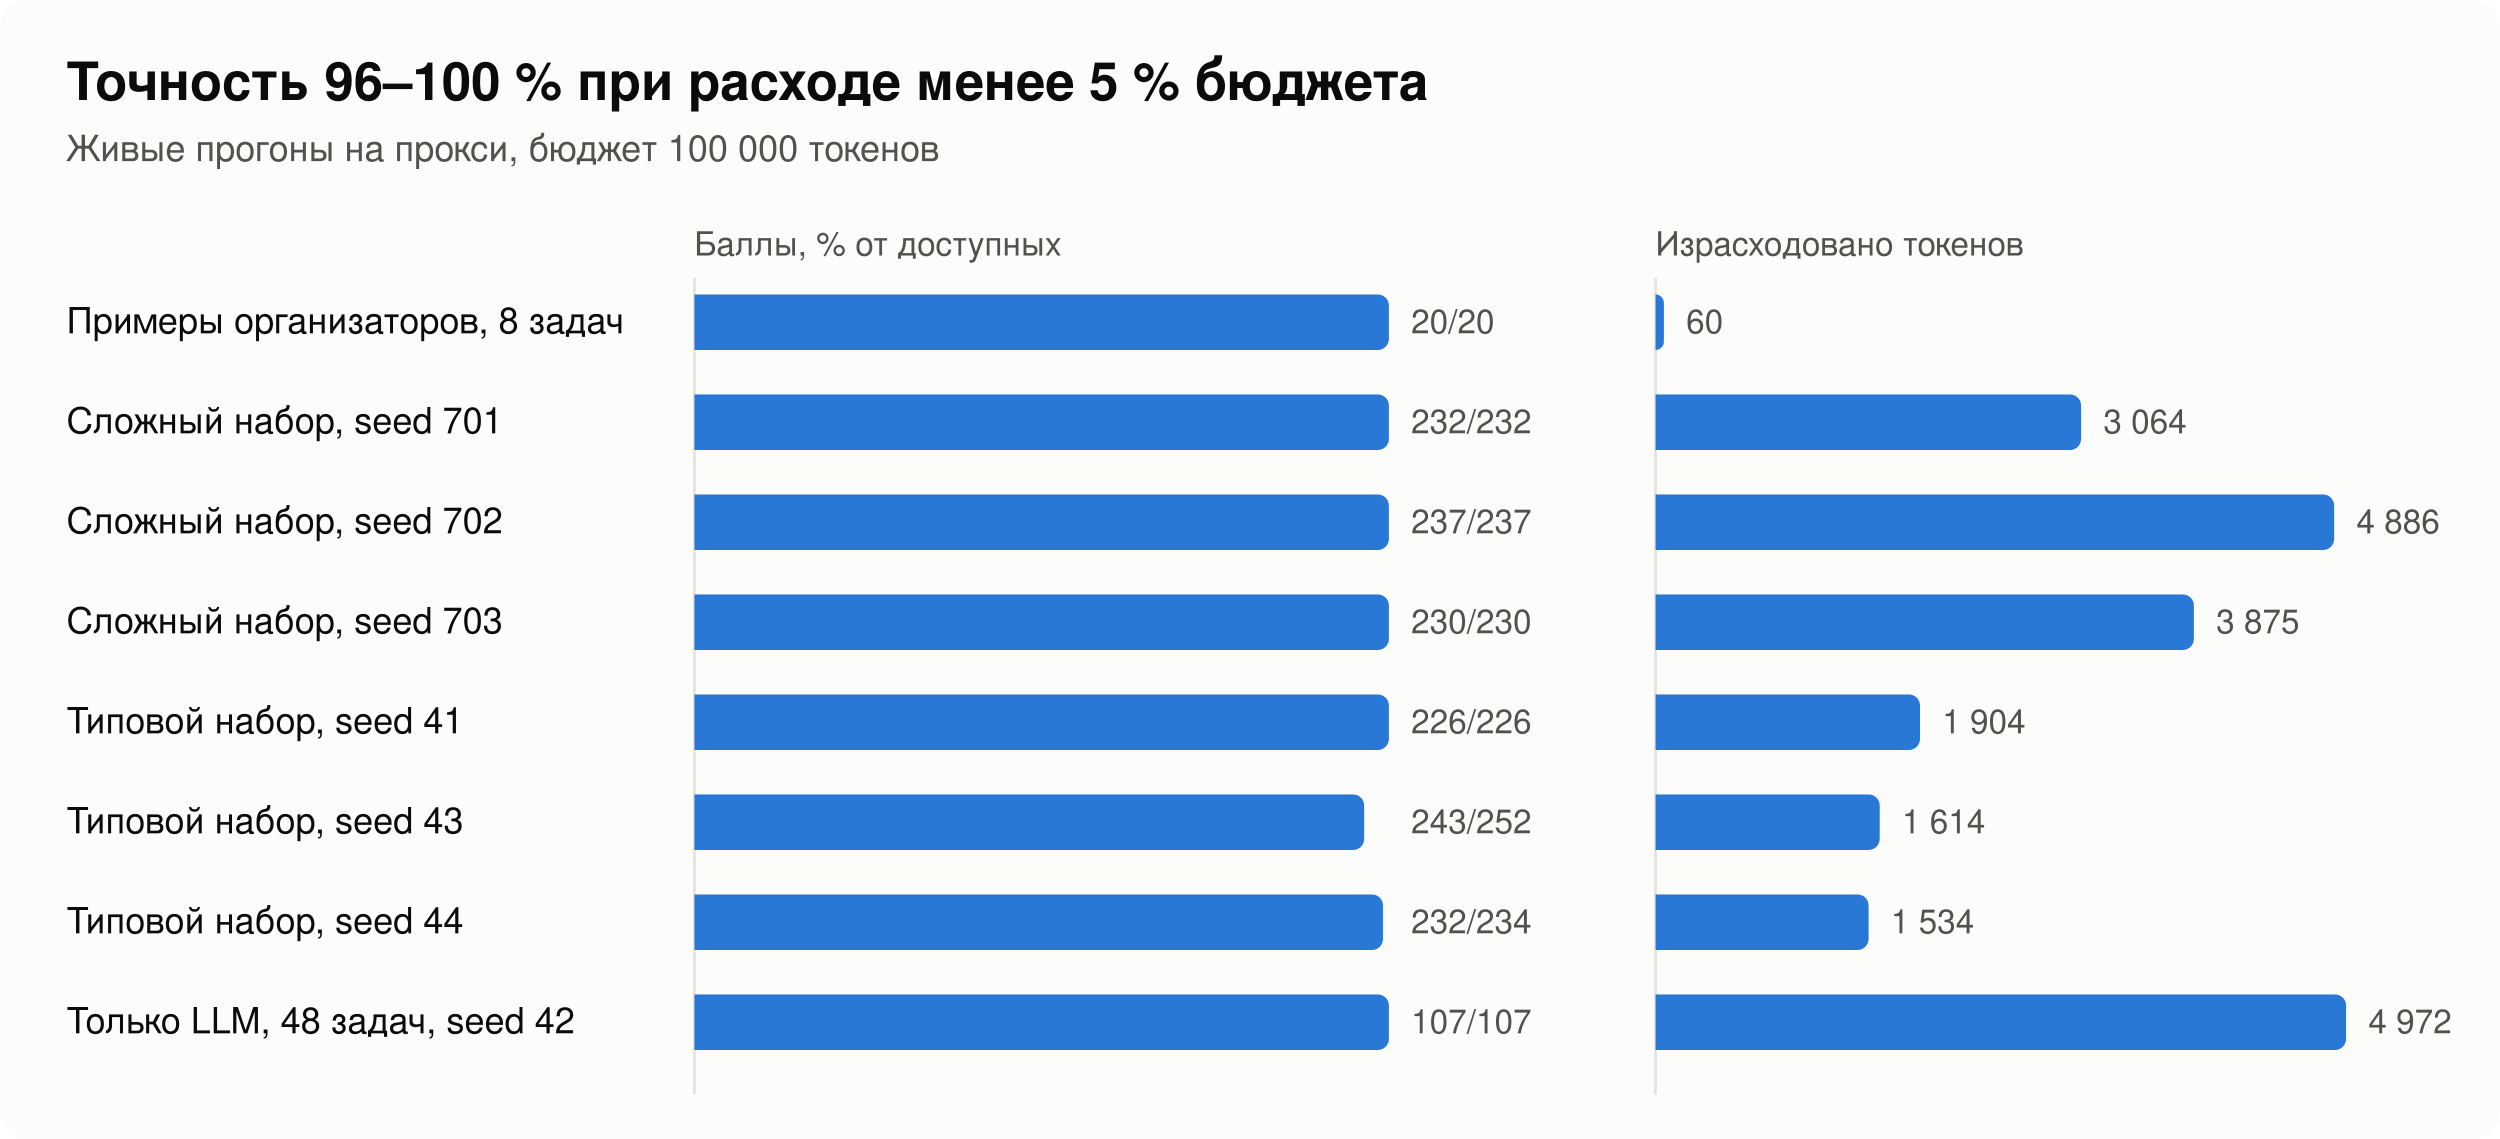
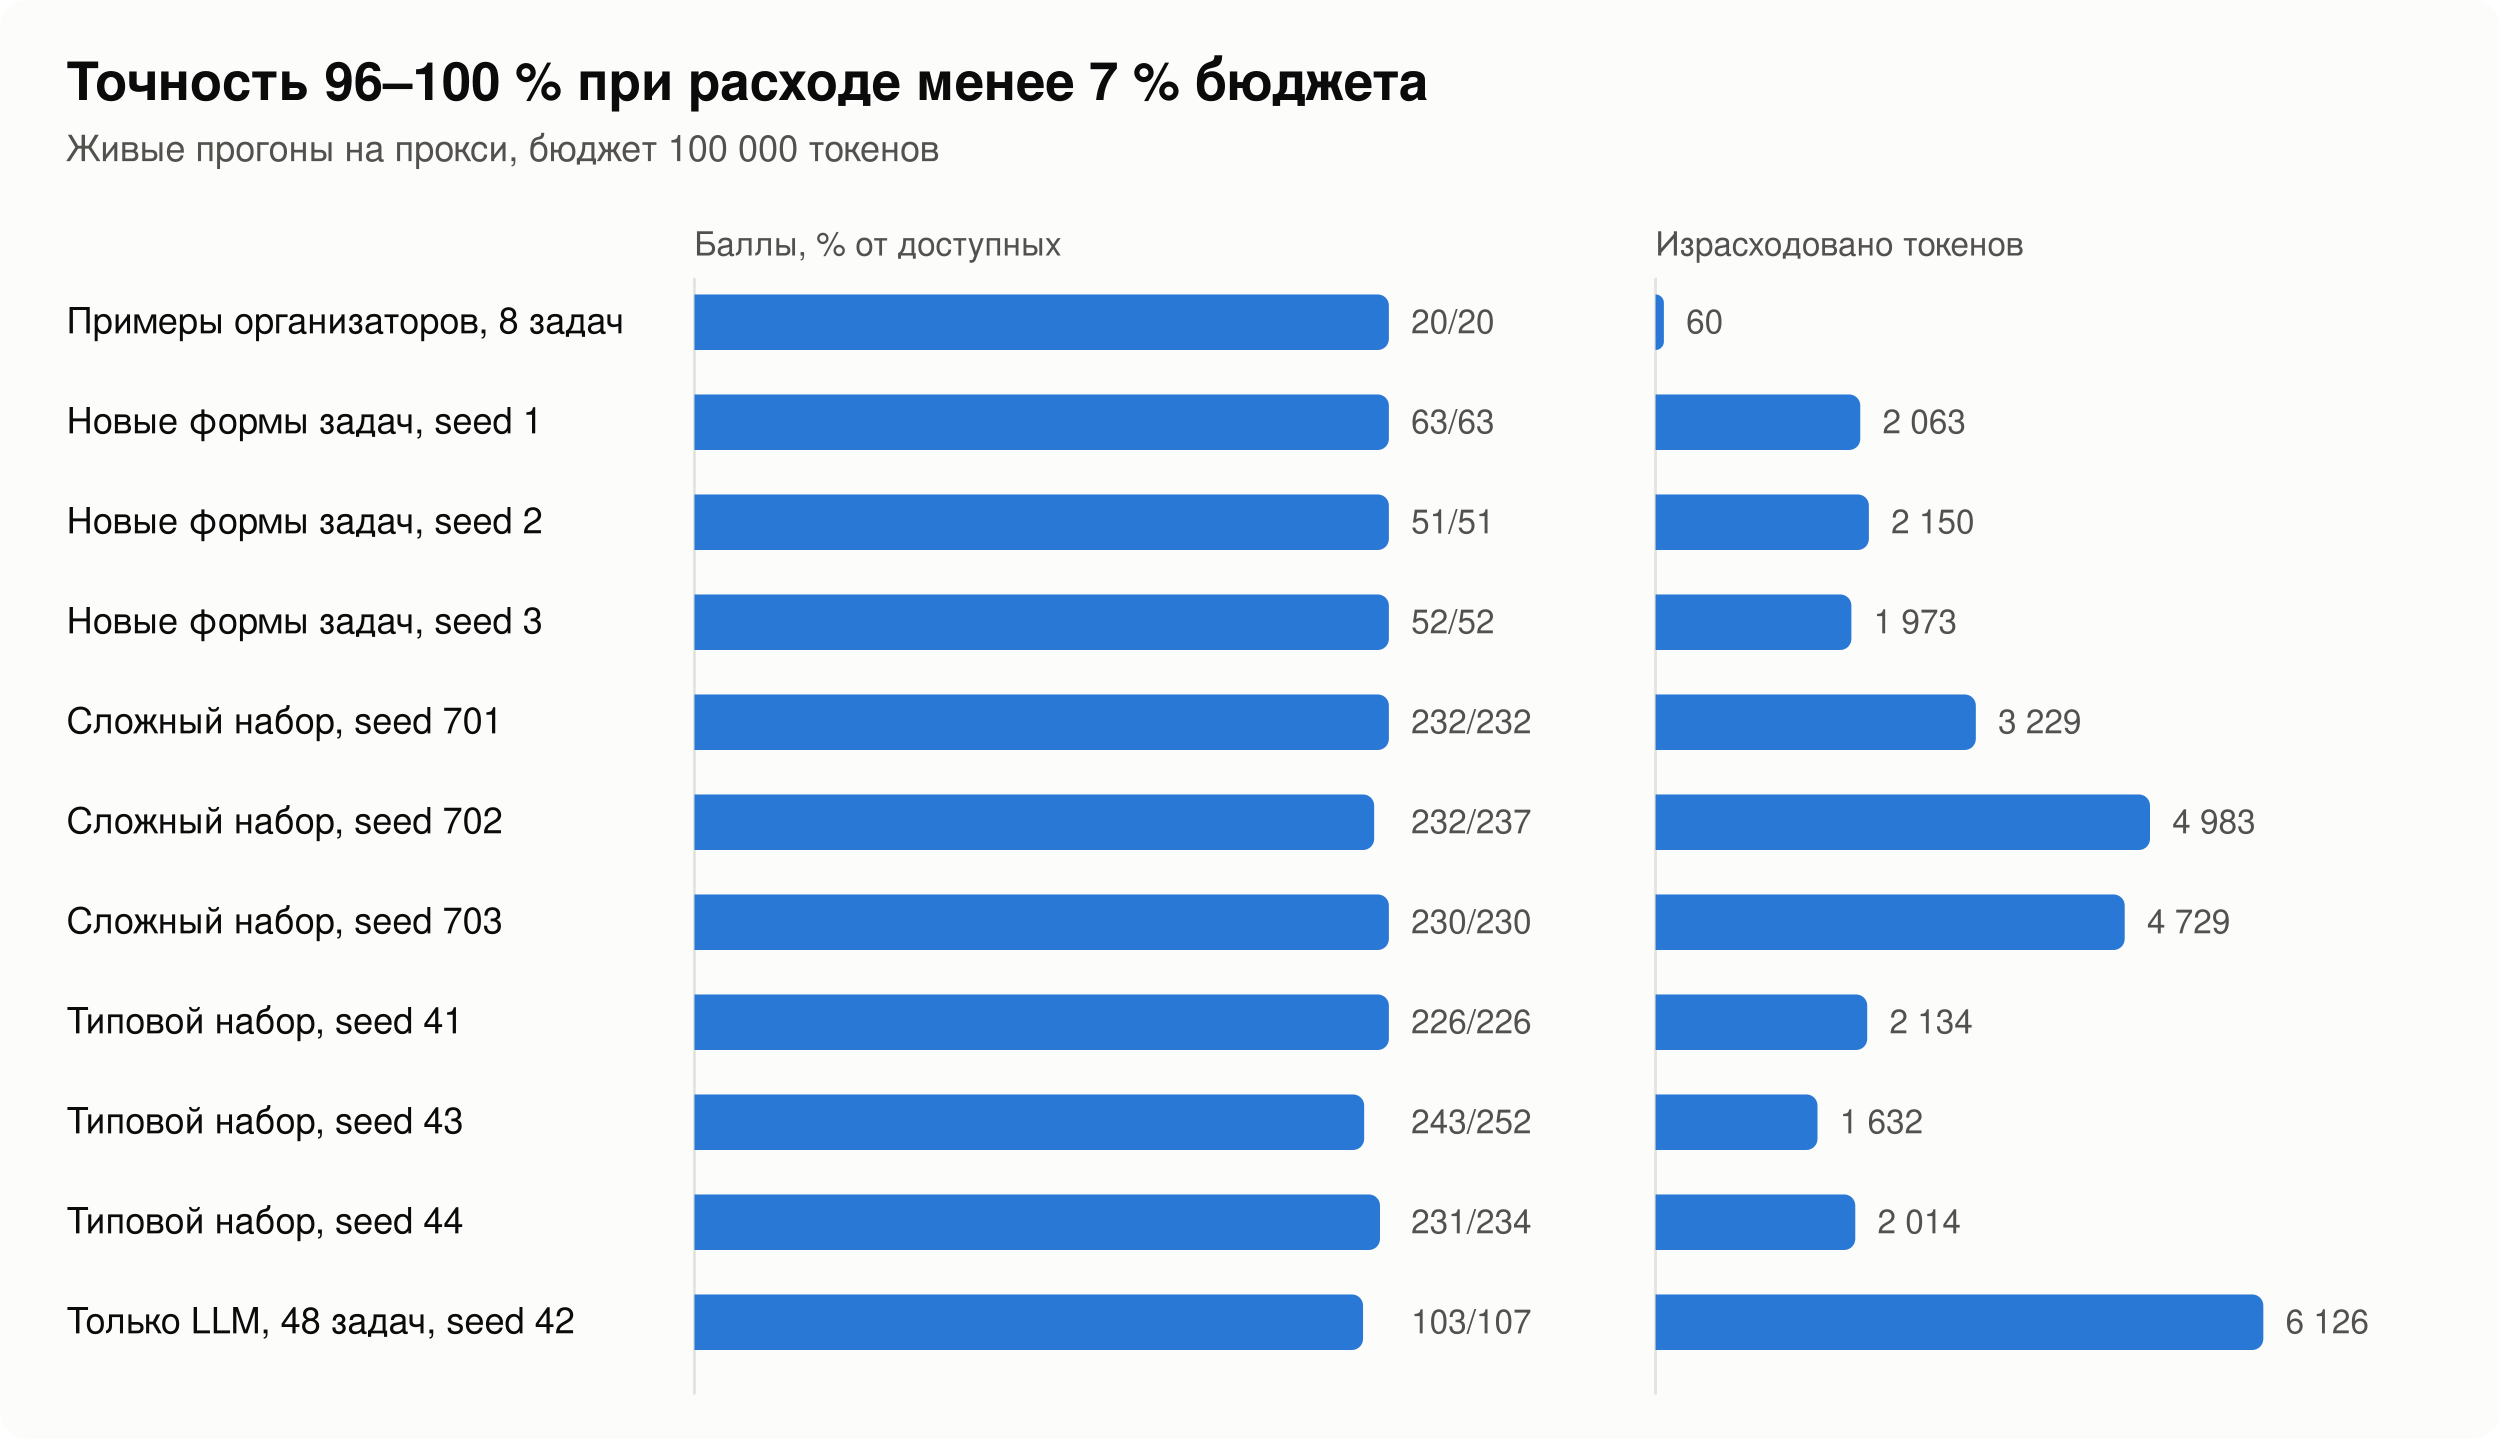
- <svg xmlns="http://www.w3.org/2000/svg" width="900" height="410" viewBox="0 0 900 410" role="img" aria-label="Точность 96–100 % при расходе менее 5 % бюджета" font-family="system-ui,-apple-system,'Segoe UI',Helvetica,Arial,sans-serif">
-   <rect width="900" height="410" rx="10" fill="#fcfcfb" />
-   <text x="24.0" y="36.0" fill="#0b0b0b" font-size="19" font-weight="600" text-anchor="start">Точность 96–100 % при расходе менее 5 % бюджета</text>
+ <svg xmlns="http://www.w3.org/2000/svg" width="900" height="518" viewBox="0 0 900 518" role="img" aria-label="Точность 96–100 % при расходе менее 7 % бюджета" font-family="system-ui,-apple-system,'Segoe UI',Helvetica,Arial,sans-serif">
+   <rect width="900" height="518" rx="10" fill="#fcfcfb" />
+   <text x="24.0" y="36.0" fill="#0b0b0b" font-size="19" font-weight="600" text-anchor="start">Точность 96–100 % при расходе менее 7 % бюджета</text>
  <text x="24.0" y="58.0" fill="#52514e" font-size="13" font-weight="400" text-anchor="start">Живые прогоны на прокси, бюджет 100 000 токенов</text>
  <text x="250.0" y="92.0" fill="#52514e" font-size="12" font-weight="400" text-anchor="start">Баллы, % от доступных</text>
  <text x="596.0" y="92.0" fill="#52514e" font-size="12" font-weight="400" text-anchor="start">Израсходовано токенов</text>
-   <line x1="596" x2="596" y1="100" y2="394" stroke="#e4e3df" />
-   <line x1="250" x2="250" y1="100" y2="394" stroke="#e4e3df" />
+   <line x1="596" x2="596" y1="100" y2="502" stroke="#e4e3df" />
+   <line x1="250" x2="250" y1="100" y2="502" stroke="#e4e3df" />
  <text x="24.0" y="120.0" fill="#0b0b0b" font-size="13" font-weight="400" text-anchor="start">Примеры организаторов, 8 задач</text>
  <path fill="#2a78d6" d="M250.0,106.0 h246.0 a4,4 0 0 1 4,4 v12.0 a4,4 0 0 1 -4,4 h-246.0 z" />
  <text x="508.0" y="120.0" fill="#52514e" font-size="12" font-weight="400" text-anchor="start">20/20</text>
  <path fill="#2a78d6" d="M596.0,106.0 h0.0 a3,3 0 0 1 3,3 v14.0 a3,3 0 0 1 -3,3 h-0.0 z" />
  <text x="607.0" y="120.0" fill="#52514e" font-size="12" font-weight="400" text-anchor="start">60</text>
-   <text x="24.0" y="156.0" fill="#0b0b0b" font-size="13" font-weight="400" text-anchor="start">Сложный набор, seed 701</text>
+   <text x="24.0" y="156.0" fill="#0b0b0b" font-size="13" font-weight="400" text-anchor="start">Новые формы задач, seed 1</text>
  <path fill="#2a78d6" d="M250.0,142.0 h246.0 a4,4 0 0 1 4,4 v12.0 a4,4 0 0 1 -4,4 h-246.0 z" />
-   <text x="508.0" y="156.0" fill="#52514e" font-size="12" font-weight="400" text-anchor="start">232/232</text>
-   <path fill="#2a78d6" d="M596.0,142.0 h149.2 a4,4 0 0 1 4,4 v12.0 a4,4 0 0 1 -4,4 h-149.2 z" />
-   <text x="757.2" y="156.0" fill="#52514e" font-size="12" font-weight="400" text-anchor="start">3 064</text>
-   <text x="24.0" y="192.0" fill="#0b0b0b" font-size="13" font-weight="400" text-anchor="start">Сложный набор, seed 702</text>
+   <text x="508.0" y="156.0" fill="#52514e" font-size="12" font-weight="400" text-anchor="start">63/63</text>
+   <path fill="#2a78d6" d="M596.0,142.0 h69.7 a4,4 0 0 1 4,4 v12.0 a4,4 0 0 1 -4,4 h-69.7 z" />
+   <text x="677.7" y="156.0" fill="#52514e" font-size="12" font-weight="400" text-anchor="start">2 063</text>
+   <text x="24.0" y="192.0" fill="#0b0b0b" font-size="13" font-weight="400" text-anchor="start">Новые формы задач, seed 2</text>
  <path fill="#2a78d6" d="M250.0,178.0 h246.0 a4,4 0 0 1 4,4 v12.0 a4,4 0 0 1 -4,4 h-246.0 z" />
-   <text x="508.0" y="192.0" fill="#52514e" font-size="12" font-weight="400" text-anchor="start">237/237</text>
-   <path fill="#2a78d6" d="M596.0,178.0 h240.3 a4,4 0 0 1 4,4 v12.0 a4,4 0 0 1 -4,4 h-240.3 z" />
-   <text x="848.3" y="192.0" fill="#52514e" font-size="12" font-weight="400" text-anchor="start">4 886</text>
-   <text x="24.0" y="228.0" fill="#0b0b0b" font-size="13" font-weight="400" text-anchor="start">Сложный набор, seed 703</text>
+   <text x="508.0" y="192.0" fill="#52514e" font-size="12" font-weight="400" text-anchor="start">51/51</text>
+   <path fill="#2a78d6" d="M596.0,178.0 h72.8 a4,4 0 0 1 4,4 v12.0 a4,4 0 0 1 -4,4 h-72.8 z" />
+   <text x="680.8" y="192.0" fill="#52514e" font-size="12" font-weight="400" text-anchor="start">2 150</text>
+   <text x="24.0" y="228.0" fill="#0b0b0b" font-size="13" font-weight="400" text-anchor="start">Новые формы задач, seed 3</text>
  <path fill="#2a78d6" d="M250.0,214.0 h246.0 a4,4 0 0 1 4,4 v12.0 a4,4 0 0 1 -4,4 h-246.0 z" />
-   <text x="508.0" y="228.0" fill="#52514e" font-size="12" font-weight="400" text-anchor="start">230/230</text>
-   <path fill="#2a78d6" d="M596.0,214.0 h189.8 a4,4 0 0 1 4,4 v12.0 a4,4 0 0 1 -4,4 h-189.8 z" />
-   <text x="797.8" y="228.0" fill="#52514e" font-size="12" font-weight="400" text-anchor="start">3 875</text>
-   <text x="24.0" y="264.0" fill="#0b0b0b" font-size="13" font-weight="400" text-anchor="start">Типовой набор, seed 41</text>
+   <text x="508.0" y="228.0" fill="#52514e" font-size="12" font-weight="400" text-anchor="start">52/52</text>
+   <path fill="#2a78d6" d="M596.0,214.0 h66.5 a4,4 0 0 1 4,4 v12.0 a4,4 0 0 1 -4,4 h-66.5 z" />
+   <text x="674.5" y="228.0" fill="#52514e" font-size="12" font-weight="400" text-anchor="start">1 973</text>
+   <text x="24.0" y="264.0" fill="#0b0b0b" font-size="13" font-weight="400" text-anchor="start">Сложный набор, seed 701</text>
  <path fill="#2a78d6" d="M250.0,250.0 h246.0 a4,4 0 0 1 4,4 v12.0 a4,4 0 0 1 -4,4 h-246.0 z" />
-   <text x="508.0" y="264.0" fill="#52514e" font-size="12" font-weight="400" text-anchor="start">226/226</text>
-   <path fill="#2a78d6" d="M596.0,250.0 h91.2 a4,4 0 0 1 4,4 v12.0 a4,4 0 0 1 -4,4 h-91.2 z" />
-   <text x="699.2" y="264.0" fill="#52514e" font-size="12" font-weight="400" text-anchor="start">1 904</text>
-   <text x="24.0" y="300.0" fill="#0b0b0b" font-size="13" font-weight="400" text-anchor="start">Типовой набор, seed 43</text>
-   <path fill="#2a78d6" d="M250.0,286.0 h237.1 a4,4 0 0 1 4,4 v12.0 a4,4 0 0 1 -4,4 h-237.1 z" />
-   <text x="508.0" y="300.0" fill="#52514e" font-size="12" font-weight="400" text-anchor="start">243/252</text>
-   <path fill="#2a78d6" d="M596.0,286.0 h76.7 a4,4 0 0 1 4,4 v12.0 a4,4 0 0 1 -4,4 h-76.7 z" />
-   <text x="684.7" y="300.0" fill="#52514e" font-size="12" font-weight="400" text-anchor="start">1 614</text>
-   <text x="24.0" y="336.0" fill="#0b0b0b" font-size="13" font-weight="400" text-anchor="start">Типовой набор, seed 44</text>
-   <path fill="#2a78d6" d="M250.0,322.0 h243.9 a4,4 0 0 1 4,4 v12.0 a4,4 0 0 1 -4,4 h-243.9 z" />
-   <text x="508.0" y="336.0" fill="#52514e" font-size="12" font-weight="400" text-anchor="start">232/234</text>
-   <path fill="#2a78d6" d="M596.0,322.0 h72.7 a4,4 0 0 1 4,4 v12.0 a4,4 0 0 1 -4,4 h-72.7 z" />
-   <text x="680.7" y="336.0" fill="#52514e" font-size="12" font-weight="400" text-anchor="start">1 534</text>
-   <text x="24.0" y="372.0" fill="#0b0b0b" font-size="13" font-weight="400" text-anchor="start">Только LLM, 48 задач, seed 42</text>
+   <text x="508.0" y="264.0" fill="#52514e" font-size="12" font-weight="400" text-anchor="start">232/232</text>
+   <path fill="#2a78d6" d="M596.0,250.0 h111.3 a4,4 0 0 1 4,4 v12.0 a4,4 0 0 1 -4,4 h-111.3 z" />
+   <text x="719.3" y="264.0" fill="#52514e" font-size="12" font-weight="400" text-anchor="start">3 229</text>
+   <text x="24.0" y="300.0" fill="#0b0b0b" font-size="13" font-weight="400" text-anchor="start">Сложный набор, seed 702</text>
+   <path fill="#2a78d6" d="M250.0,286.0 h240.7 a4,4 0 0 1 4,4 v12.0 a4,4 0 0 1 -4,4 h-240.7 z" />
+   <text x="508.0" y="300.0" fill="#52514e" font-size="12" font-weight="400" text-anchor="start">232/237</text>
+   <path fill="#2a78d6" d="M596.0,286.0 h174.0 a4,4 0 0 1 4,4 v12.0 a4,4 0 0 1 -4,4 h-174.0 z" />
+   <text x="782.0" y="300.0" fill="#52514e" font-size="12" font-weight="400" text-anchor="start">4 983</text>
+   <text x="24.0" y="336.0" fill="#0b0b0b" font-size="13" font-weight="400" text-anchor="start">Сложный набор, seed 703</text>
+   <path fill="#2a78d6" d="M250.0,322.0 h246.0 a4,4 0 0 1 4,4 v12.0 a4,4 0 0 1 -4,4 h-246.0 z" />
+   <text x="508.0" y="336.0" fill="#52514e" font-size="12" font-weight="400" text-anchor="start">230/230</text>
+   <path fill="#2a78d6" d="M596.0,322.0 h164.9 a4,4 0 0 1 4,4 v12.0 a4,4 0 0 1 -4,4 h-164.9 z" />
+   <text x="772.9" y="336.0" fill="#52514e" font-size="12" font-weight="400" text-anchor="start">4 729</text>
+   <text x="24.0" y="372.0" fill="#0b0b0b" font-size="13" font-weight="400" text-anchor="start">Типовой набор, seed 41</text>
  <path fill="#2a78d6" d="M250.0,358.0 h246.0 a4,4 0 0 1 4,4 v12.0 a4,4 0 0 1 -4,4 h-246.0 z" />
-   <text x="508.0" y="372.0" fill="#52514e" font-size="12" font-weight="400" text-anchor="start">107/107</text>
-   <path fill="#2a78d6" d="M596.0,358.0 h244.6 a4,4 0 0 1 4,4 v12.0 a4,4 0 0 1 -4,4 h-244.6 z" />
-   <text x="852.6" y="372.0" fill="#52514e" font-size="12" font-weight="400" text-anchor="start">4 972</text>
+   <text x="508.0" y="372.0" fill="#52514e" font-size="12" font-weight="400" text-anchor="start">226/226</text>
+   <path fill="#2a78d6" d="M596.0,358.0 h72.2 a4,4 0 0 1 4,4 v12.0 a4,4 0 0 1 -4,4 h-72.2 z" />
+   <text x="680.2" y="372.0" fill="#52514e" font-size="12" font-weight="400" text-anchor="start">2 134</text>
+   <text x="24.0" y="408.0" fill="#0b0b0b" font-size="13" font-weight="400" text-anchor="start">Типовой набор, seed 43</text>
+   <path fill="#2a78d6" d="M250.0,394.0 h237.1 a4,4 0 0 1 4,4 v12.0 a4,4 0 0 1 -4,4 h-237.1 z" />
+   <text x="508.0" y="408.0" fill="#52514e" font-size="12" font-weight="400" text-anchor="start">243/252</text>
+   <path fill="#2a78d6" d="M596.0,394.0 h54.3 a4,4 0 0 1 4,4 v12.0 a4,4 0 0 1 -4,4 h-54.3 z" />
+   <text x="662.3" y="408.0" fill="#52514e" font-size="12" font-weight="400" text-anchor="start">1 632</text>
+   <text x="24.0" y="444.0" fill="#0b0b0b" font-size="13" font-weight="400" text-anchor="start">Типовой набор, seed 44</text>
+   <path fill="#2a78d6" d="M250.0,430.0 h242.8 a4,4 0 0 1 4,4 v12.0 a4,4 0 0 1 -4,4 h-242.8 z" />
+   <text x="508.0" y="444.0" fill="#52514e" font-size="12" font-weight="400" text-anchor="start">231/234</text>
+   <path fill="#2a78d6" d="M596.0,430.0 h67.9 a4,4 0 0 1 4,4 v12.0 a4,4 0 0 1 -4,4 h-67.9 z" />
+   <text x="675.9" y="444.0" fill="#52514e" font-size="12" font-weight="400" text-anchor="start">2 014</text>
+   <text x="24.0" y="480.0" fill="#0b0b0b" font-size="13" font-weight="400" text-anchor="start">Только LLM, 48 задач, seed 42</text>
+   <path fill="#2a78d6" d="M250.0,466.0 h236.7 a4,4 0 0 1 4,4 v12.0 a4,4 0 0 1 -4,4 h-236.7 z" />
+   <text x="508.0" y="480.0" fill="#52514e" font-size="12" font-weight="400" text-anchor="start">103/107</text>
+   <path fill="#2a78d6" d="M596.0,466.0 h214.8 a4,4 0 0 1 4,4 v12.0 a4,4 0 0 1 -4,4 h-214.8 z" />
+   <text x="822.8" y="480.0" fill="#52514e" font-size="12" font-weight="400" text-anchor="start">6 126</text>
</svg>
